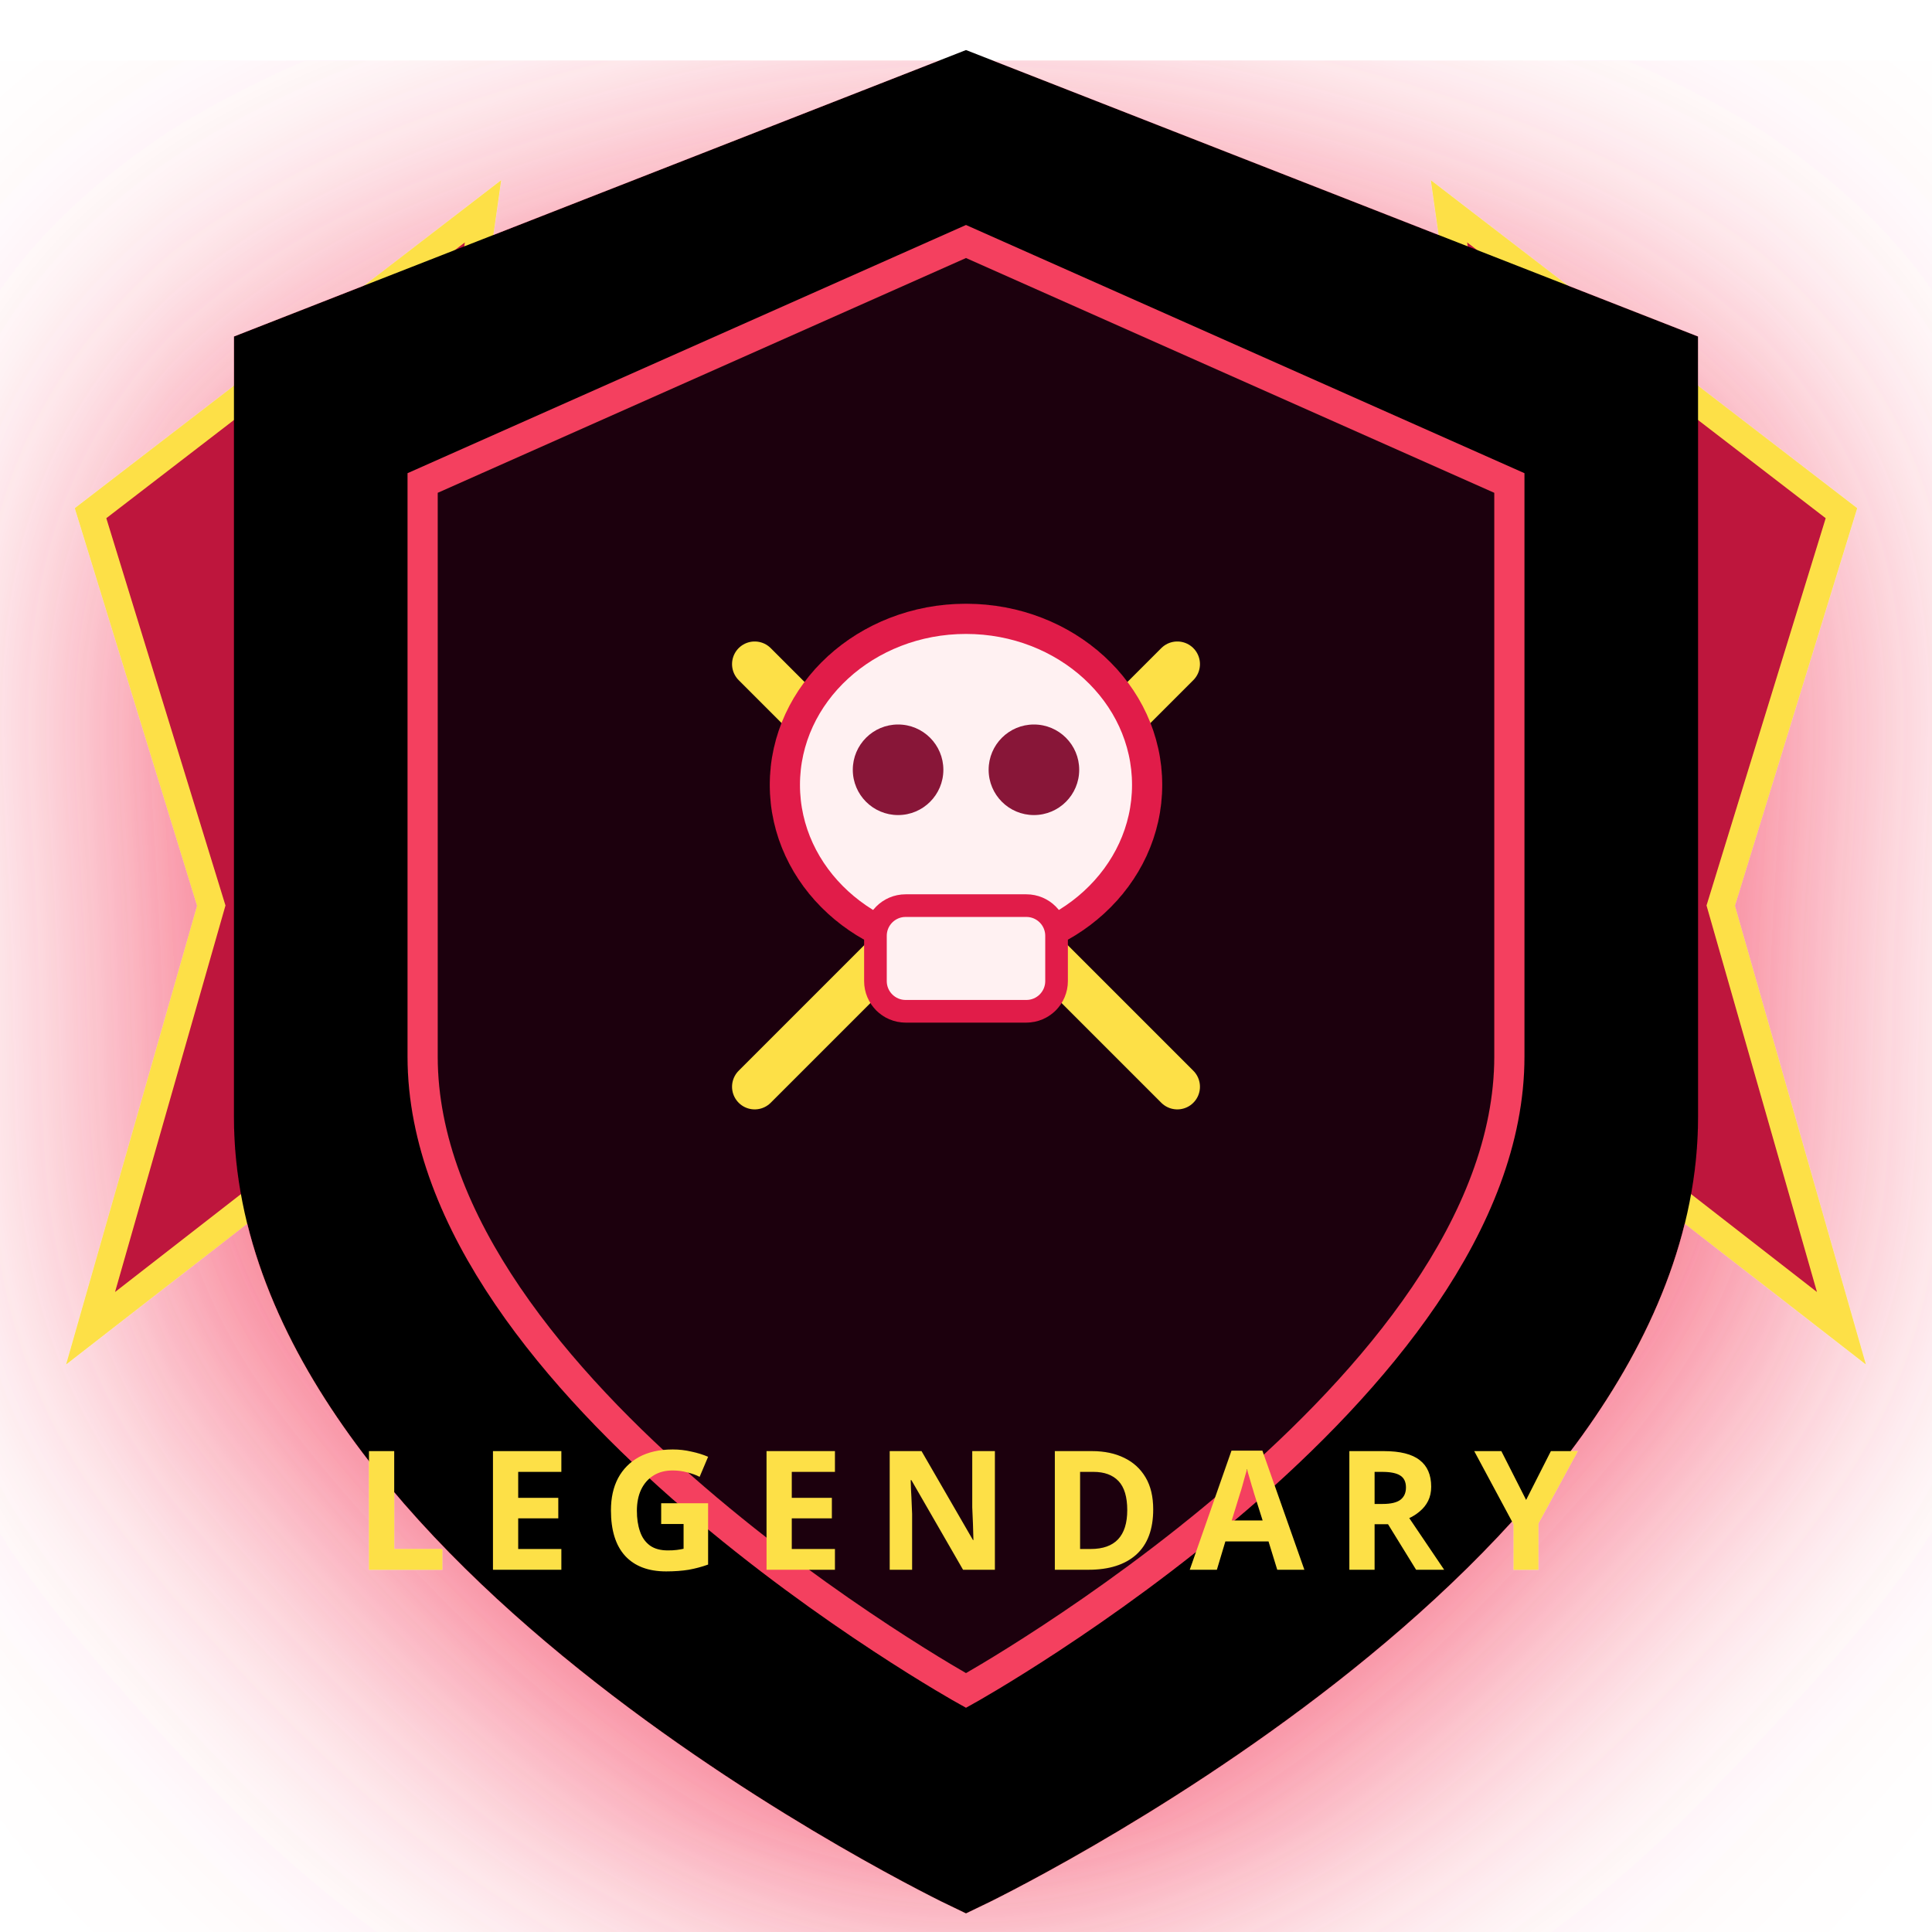
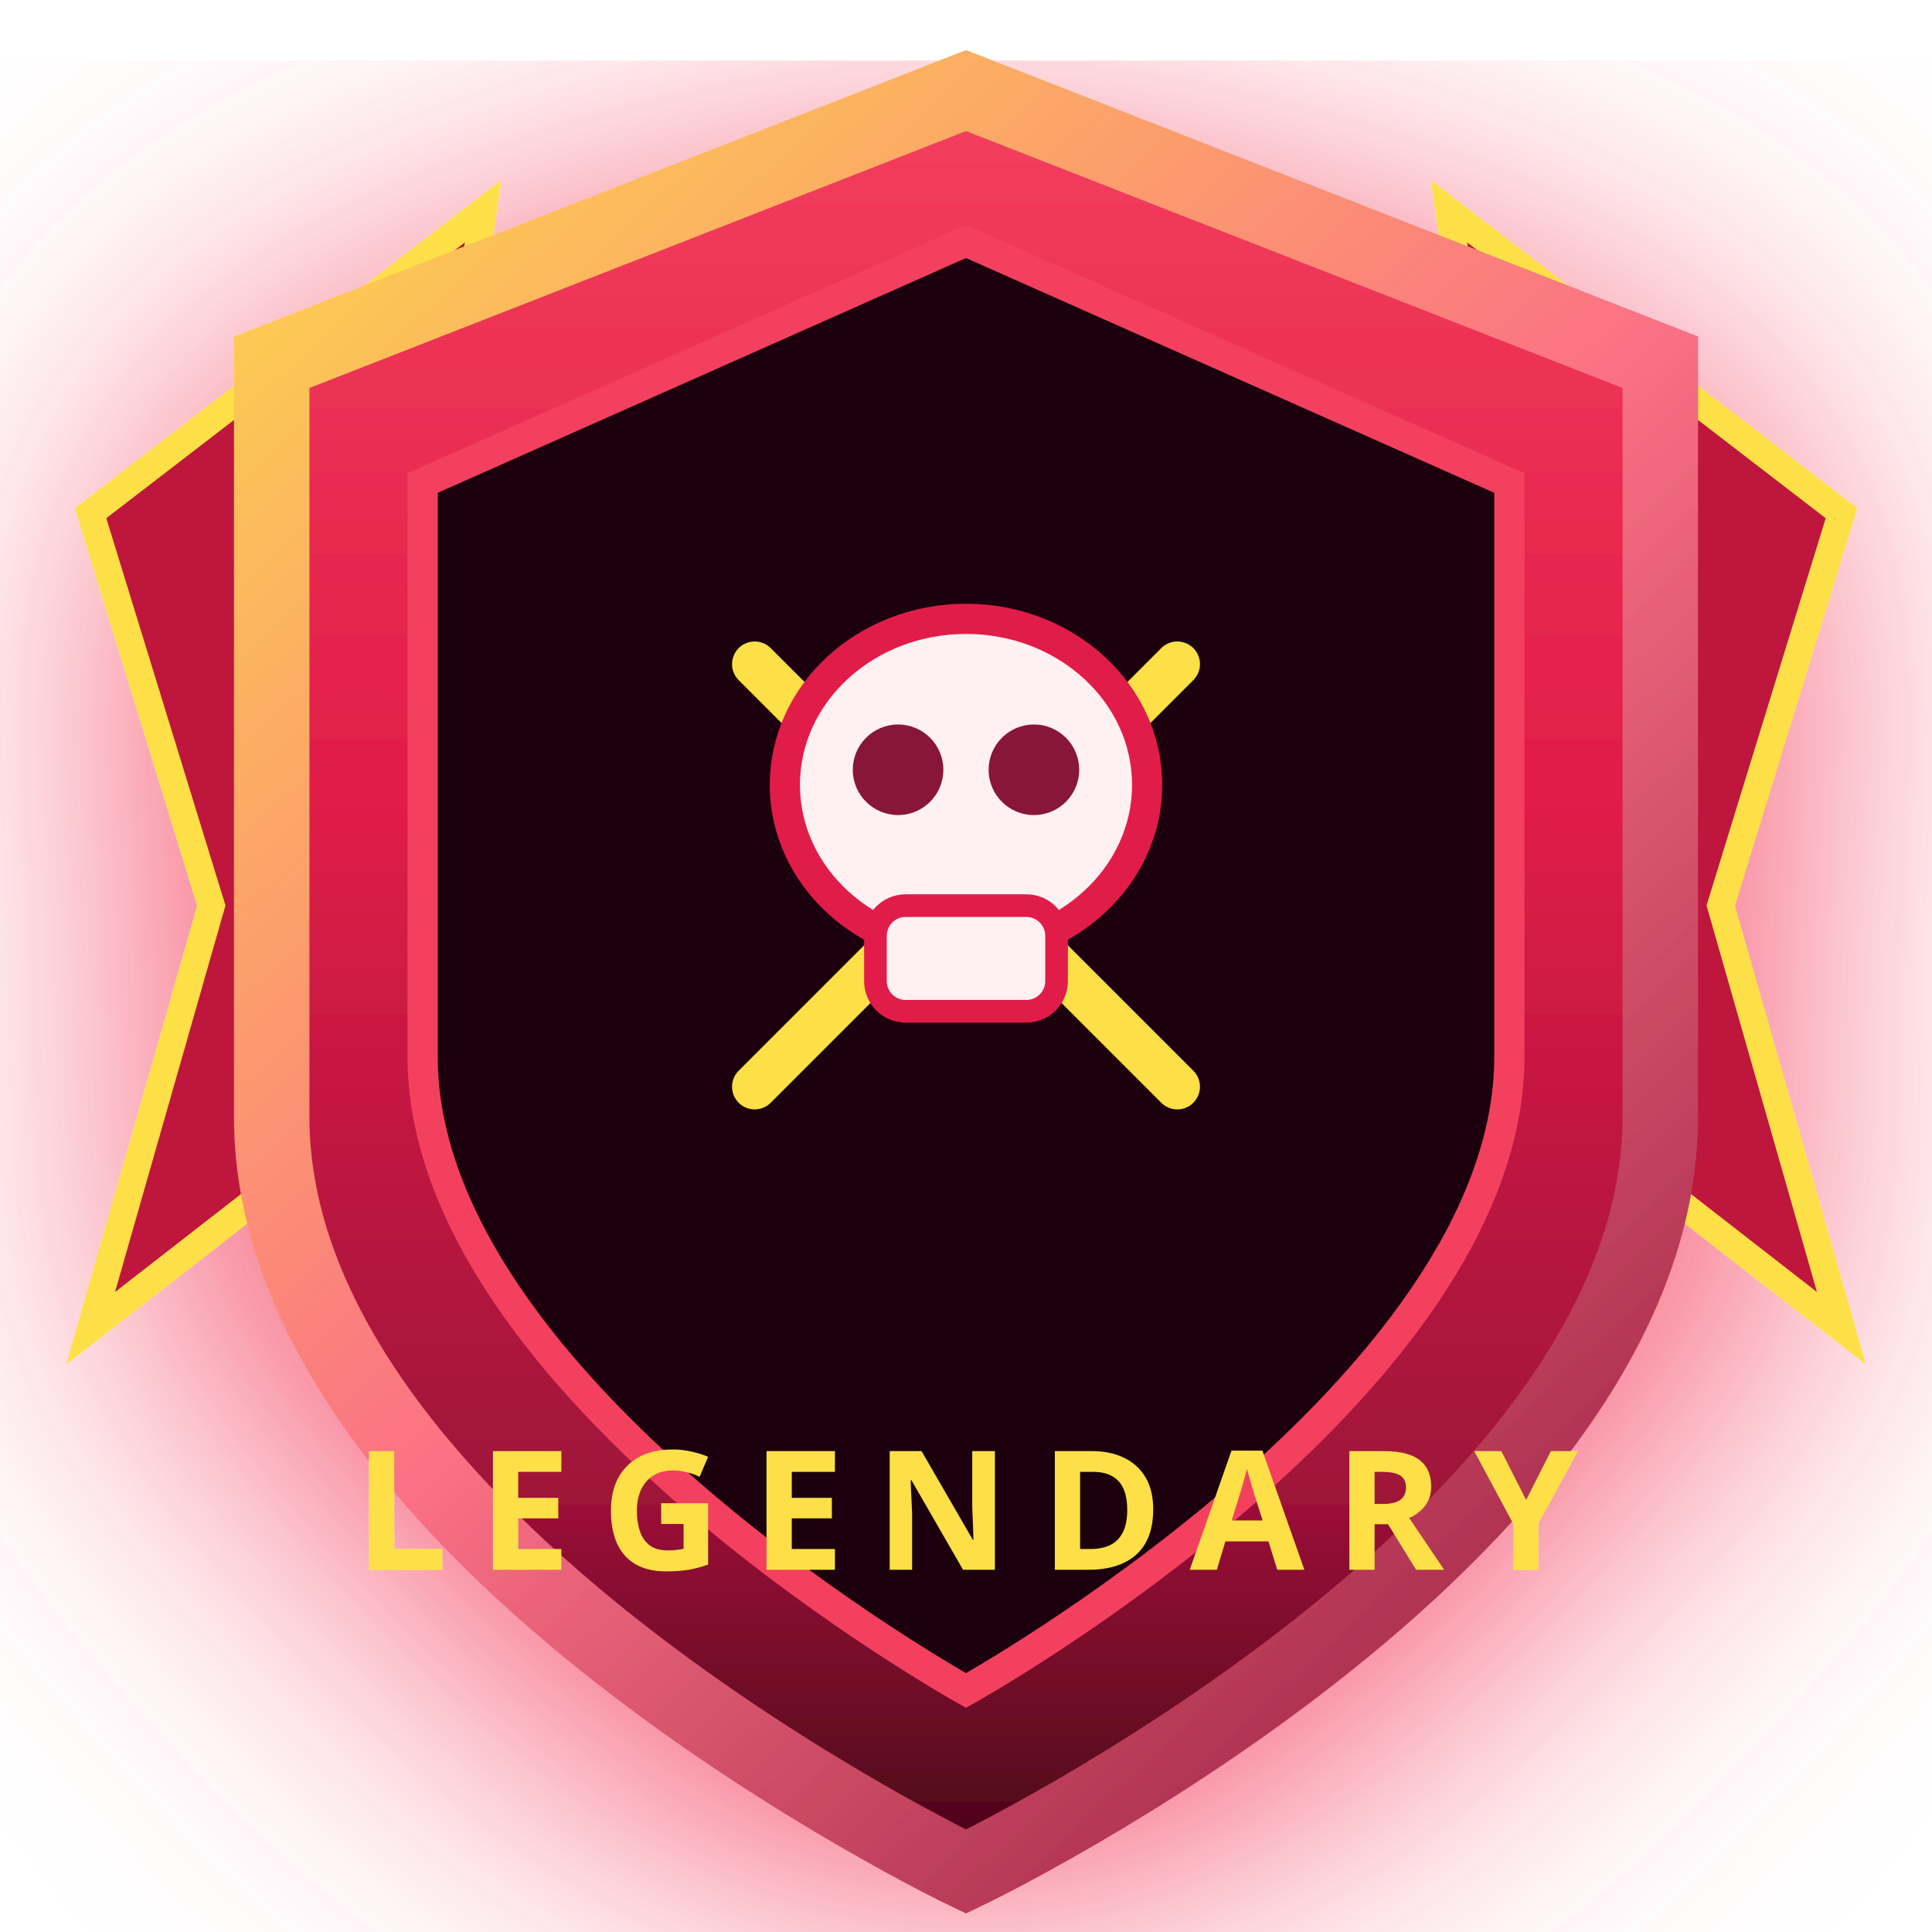
<svg xmlns="http://www.w3.org/2000/svg" width="128" height="128" viewBox="0 0 128 128" fill="none">
  <defs>
    <linearGradient id="legBase" x1="64" y1="6" x2="64" y2="122" gradientUnits="userSpaceOnUse">
-       <stop stopColor="#F43F5E" />
-       <stop offset="0.4" stopColor="#E11D48" />
-       <stop offset="0.8" stopColor="#9F1239" />
-       <stop offset="1" stopColor="#4C0519" />
+       <stop stop-color="#F43F5E" />
+       <stop offset="0.4" stop-color="#E11D48" />
+       <stop offset="0.8" stop-color="#9F1239" />
+       <stop offset="1" stop-color="#4C0519" />
    </linearGradient>
    <linearGradient id="legTrim" x1="10" y1="6" x2="118" y2="122" gradientUnits="userSpaceOnUse">
-       <stop stopColor="#FDE047" />
-       <stop offset="0.5" stopColor="#FB7185" />
-       <stop offset="1" stopColor="#881337" />
+       <stop stop-color="#FDE047" />
+       <stop offset="0.5" stop-color="#FB7185" />
+       <stop offset="1" stop-color="#881337" />
    </linearGradient>
    <filter id="legGlow" x="-20%" y="-20%" width="140%" height="140%">
      <feDropShadow dx="0" dy="4" stdDeviation="12" flood-color="#F43F5E" flood-opacity="0.9" />
    </filter>
  </defs>
  <g filter="url(#legGlow)">
    <path d="M6 34L32 14L28 42L40 46L24 74L6 88L14 60Z" fill="#BE123C" stroke="#FDE047" stroke-width="1.8" />
    <path d="M122 34L96 14L100 42L88 46L104 74L122 88L114 60Z" fill="#BE123C" stroke="#FDE047" stroke-width="1.8" />
    <path d="M64 6L110 24V74C110 102 64 124 64 124C64 124 18 102 18 74V24L64 6Z" fill="url(#legBase)" stroke="url(#legTrim)" stroke-width="5" />
    <path d="M64 16L100 32V70C100 92 64 112 64 112C64 112 28 92 28 70V32L64 16Z" fill="#1C050B" stroke="#F43F5E" stroke-width="2" />
    <path d="M50 44L78 72M78 44L50 72" stroke="#FDE047" stroke-width="3" stroke-linecap="round" />
    <ellipse cx="64" cy="52" rx="12" ry="11" fill="#FFF1F2" stroke="#E11D48" stroke-width="2" />
    <rect x="58" y="60" width="12" height="7" rx="2" fill="#FFF1F2" stroke="#E11D48" stroke-width="1.5" />
    <circle cx="59.5" cy="51" r="3" fill="#881337" />
    <circle cx="68.5" cy="51" r="3" fill="#881337" />
    <text x="64" y="104" text-anchor="middle" fill="#FDE047" font-size="11" font-weight="900" letter-spacing="2" font-family="system-ui, sans-serif">LEGENDARY</text>
  </g>
</svg>
